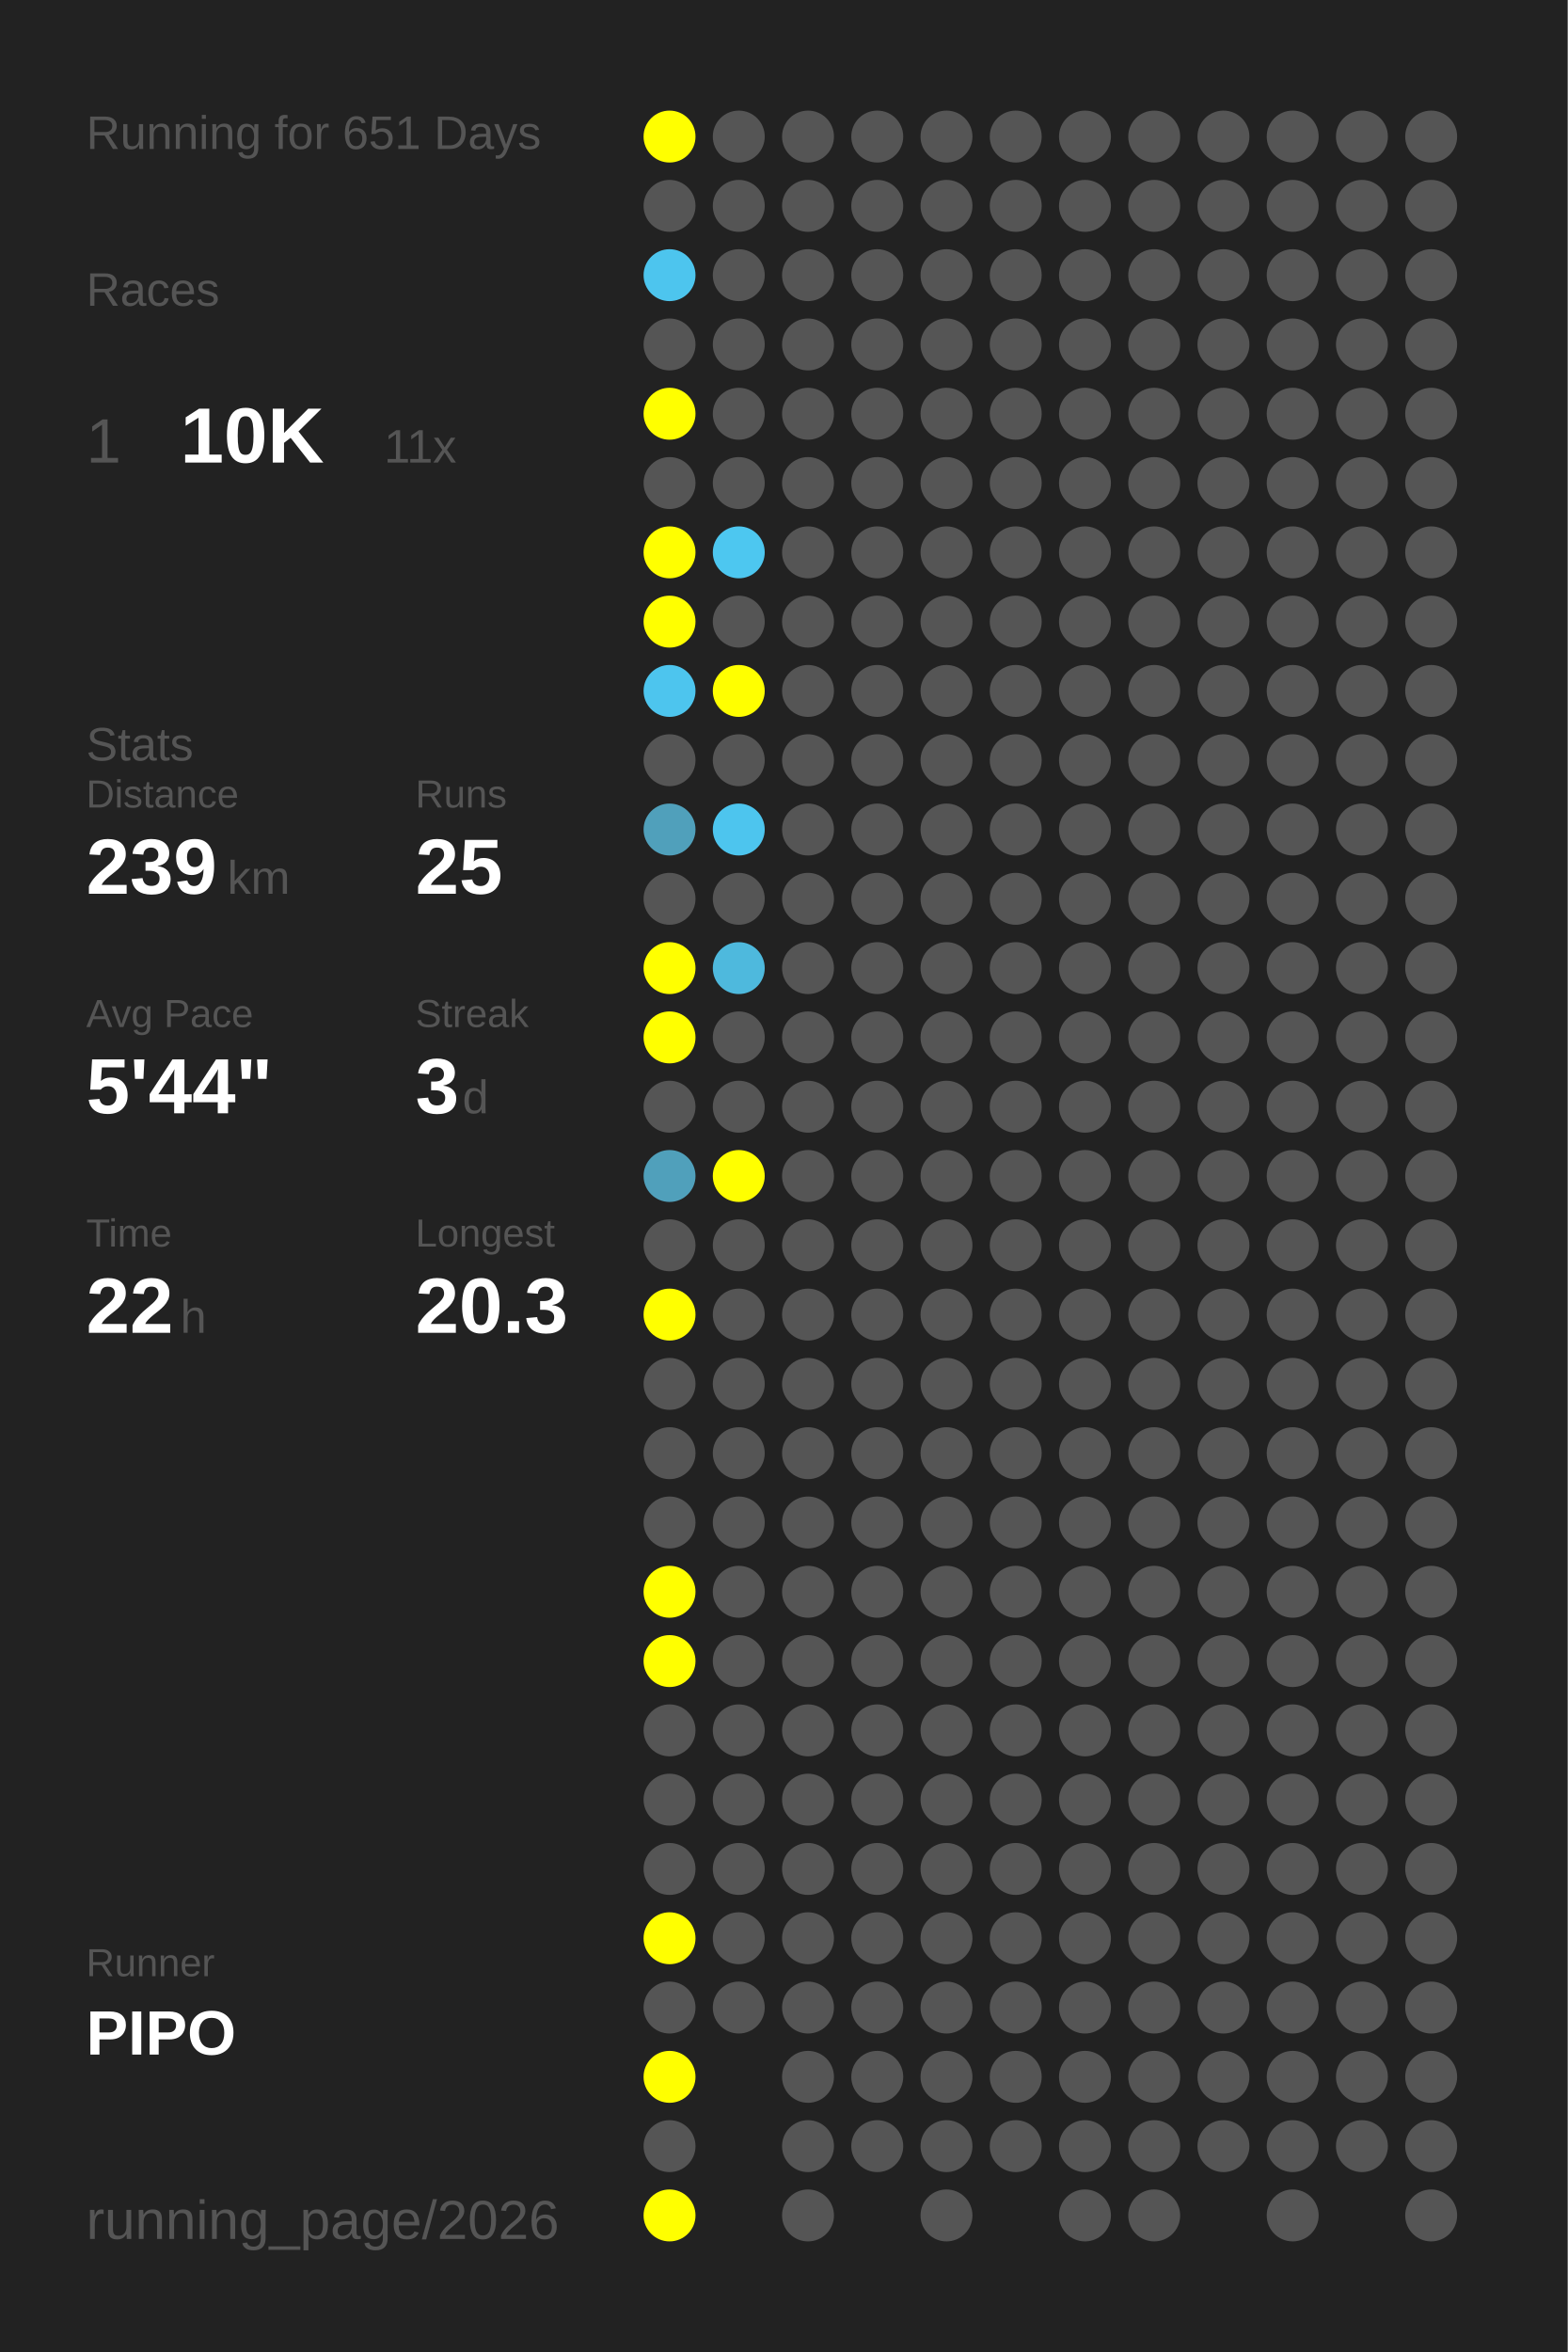
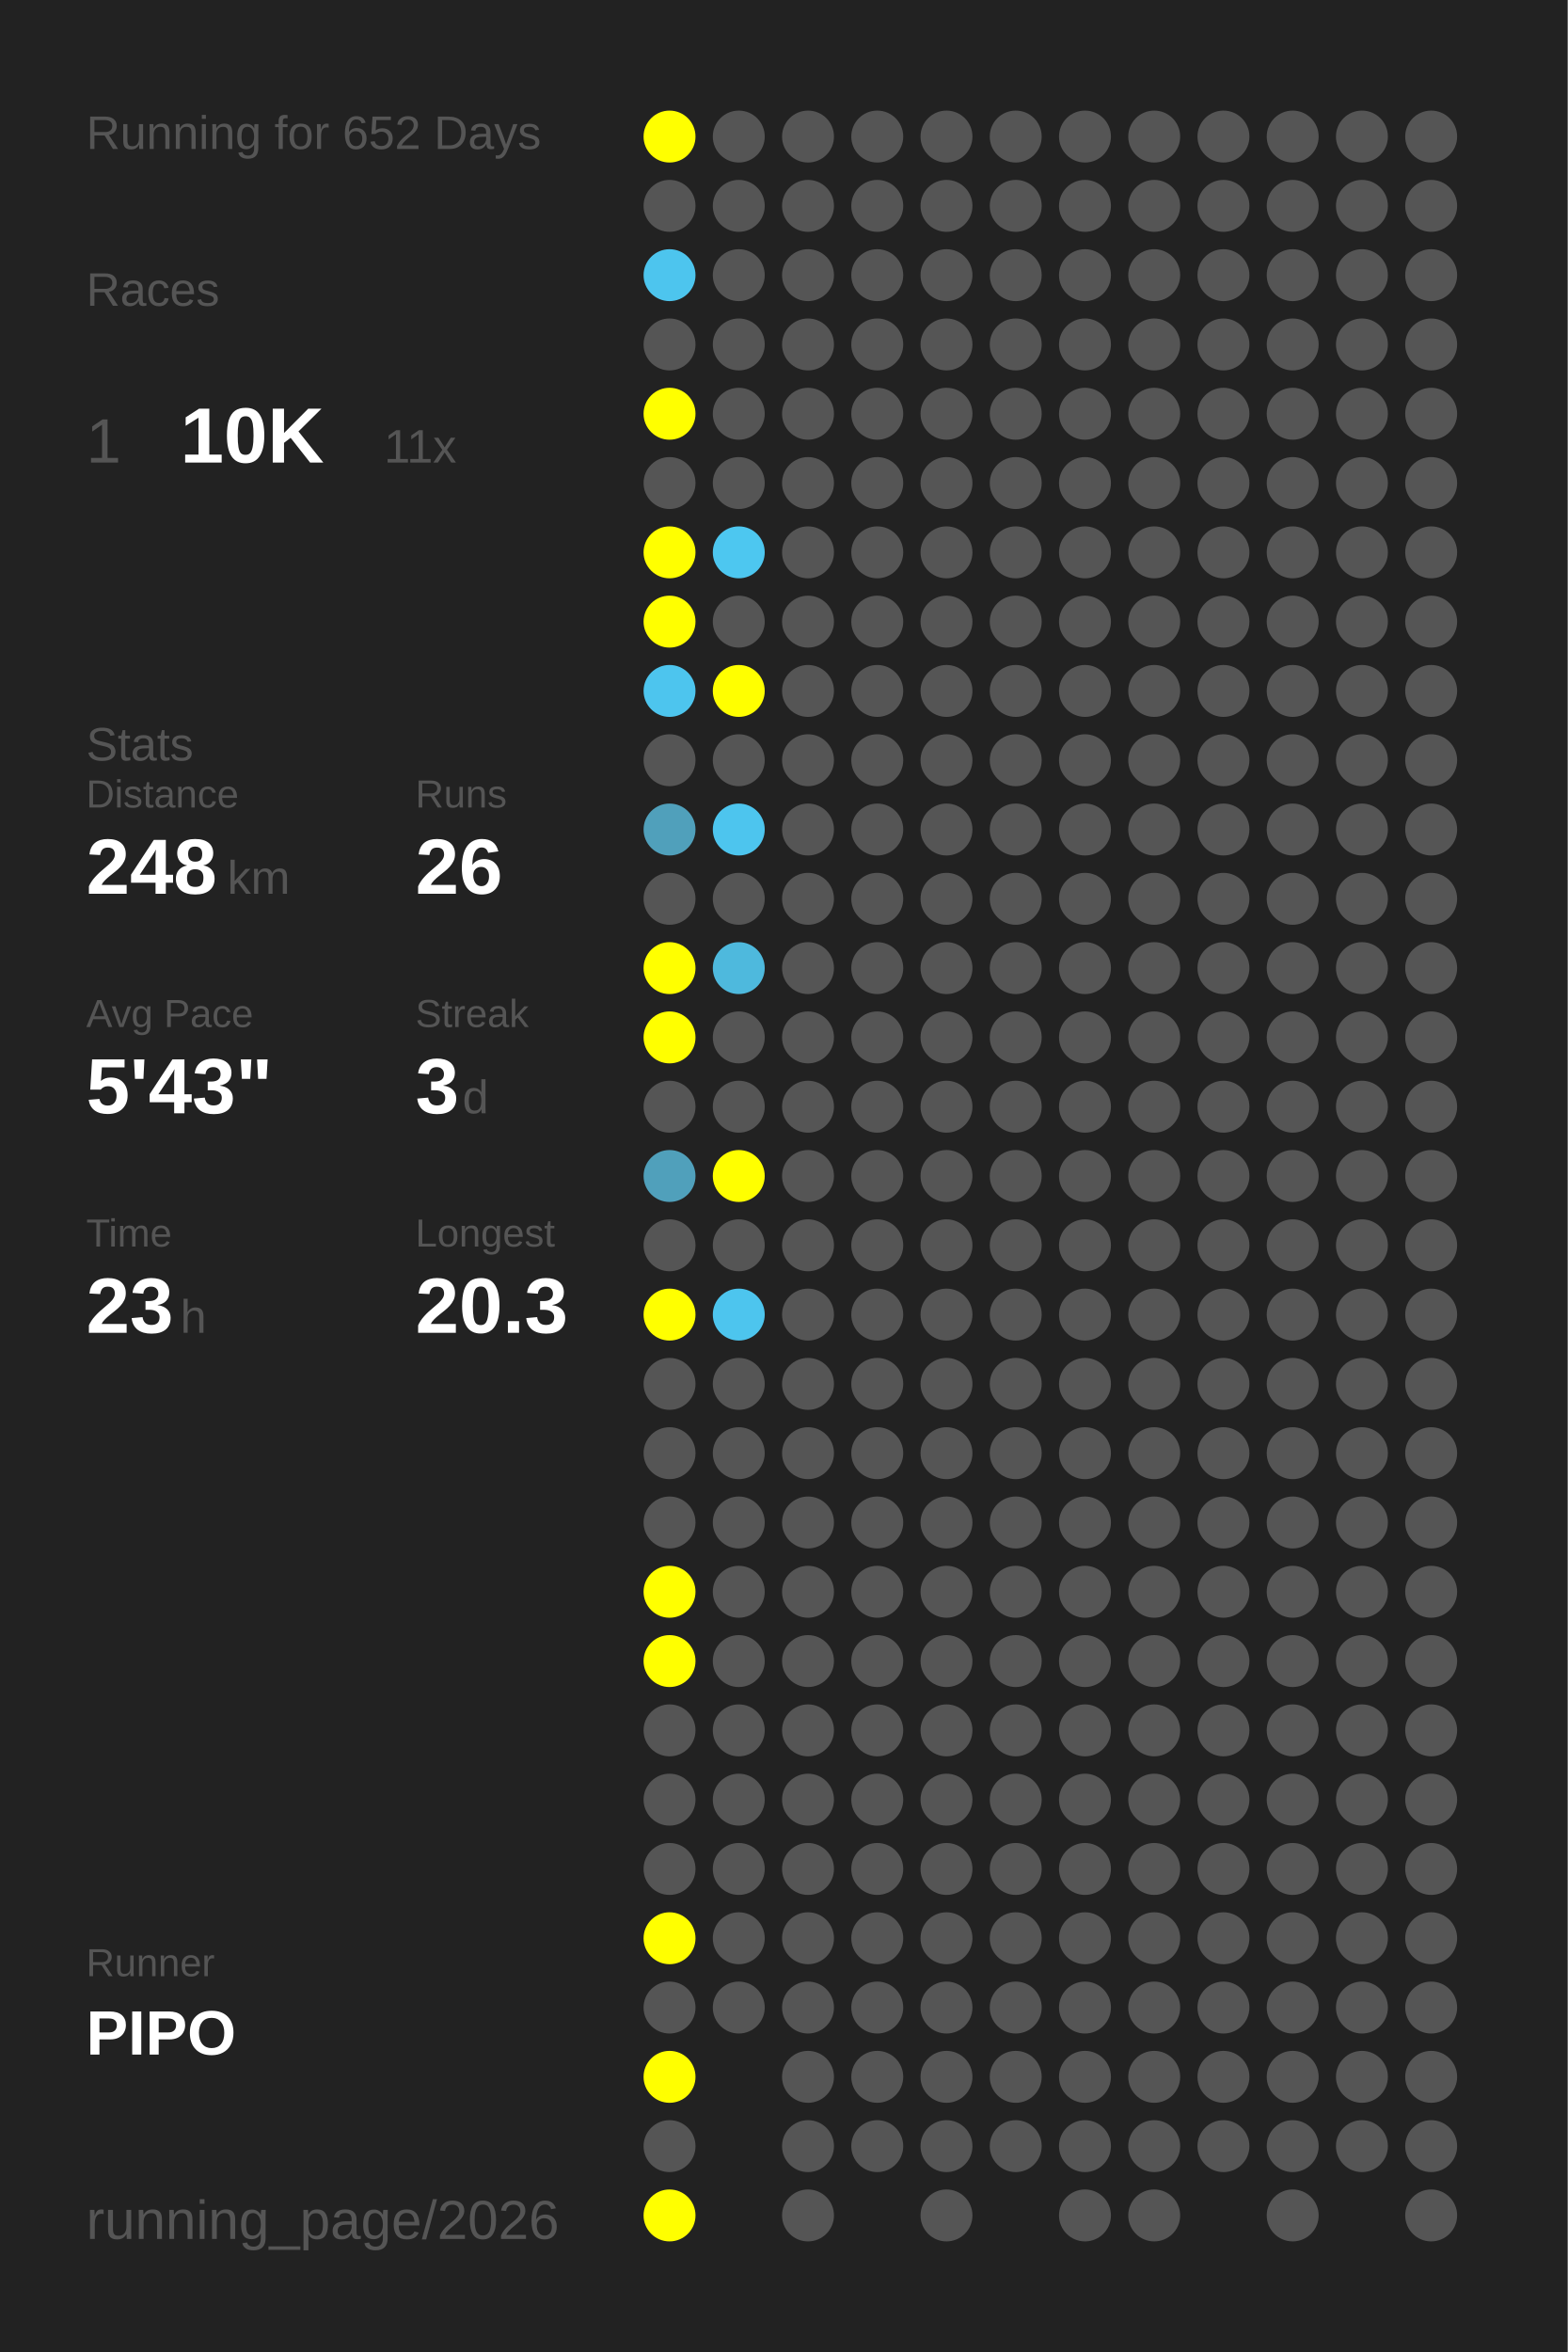
<svg xmlns="http://www.w3.org/2000/svg" baseProfile="full" height="300mm" version="1.1" viewBox="0,0,200,300" width="200mm">
  <defs />
  <rect fill="#222222" height="300" width="200" x="0" y="0" />
-   <text fill="#555555" style="font-size:6px; font-family:Arial;" x="11" y="19">Running for 651 Days</text>
+   <text fill="#555555" style="font-size:6px; font-family:Arial;" x="11" y="19">Running for 652 Days</text>
  <text fill="#555555" style="font-size:6px; font-family:Arial;" x="11" y="39">Races</text>
  <text fill="#555555" style="font-size:8px; font-family:Arial;" x="11" y="59">1</text>
  <text fill="#FFFFFF" style="font-size:10px; font-family:Arial; font-weight:bold;" x="23" y="59">10K</text>
  <text fill="#555555" style="font-size:6px; font-family:Arial;" x="49" y="59">11x</text>
  <text fill="#555555" style="font-size:6px; font-family:Arial;" x="11" y="97">Stats</text>
  <text fill="#555555" style="font-size:5px; font-family:Arial;" x="11" y="103">Distance</text>
-   <text fill="#FFFFFF" style="font-size:10px; font-family:Arial; font-weight:bold;" x="11" y="114">239</text>
+   <text fill="#FFFFFF" style="font-size:10px; font-family:Arial; font-weight:bold;" x="11" y="114">248</text>
  <text fill="#555555" style="font-size:6px; font-family:Arial;" x="29" y="114">km</text>
  <text fill="#555555" style="font-size:5px; font-family:Arial;" x="53" y="103">Runs</text>
-   <text fill="#FFFFFF" style="font-size:10px; font-family:Arial; font-weight:bold;" x="53" y="114">25</text>
+   <text fill="#FFFFFF" style="font-size:10px; font-family:Arial; font-weight:bold;" x="53" y="114">26</text>
  <text fill="#555555" style="font-size:5px; font-family:Arial;" x="11" y="131">Avg Pace</text>
-   <text fill="#FFFFFF" style="font-size:10px; font-family:Arial; font-weight:bold;" x="11" y="142">5'44"</text>
+   <text fill="#FFFFFF" style="font-size:10px; font-family:Arial; font-weight:bold;" x="11" y="142">5'43"</text>
  <text fill="#555555" style="font-size:5px; font-family:Arial;" x="53" y="131">Streak</text>
  <text fill="#FFFFFF" style="font-size:10px; font-family:Arial; font-weight:bold;" x="53" y="142">3</text>
  <text fill="#555555" style="font-size:6px; font-family:Arial;" x="59" y="142">d</text>
  <text fill="#555555" style="font-size:5px; font-family:Arial;" x="11" y="159">Time</text>
-   <text fill="#FFFFFF" style="font-size:10px; font-family:Arial; font-weight:bold;" x="11" y="170">22</text>
+   <text fill="#FFFFFF" style="font-size:10px; font-family:Arial; font-weight:bold;" x="11" y="170">23</text>
  <text fill="#555555" style="font-size:6px; font-family:Arial;" x="23" y="170">h</text>
  <text fill="#555555" style="font-size:5px; font-family:Arial;" x="53" y="159">Longest</text>
  <text fill="#FFFFFF" style="font-size:10px; font-family:Arial; font-weight:bold;" x="53" y="170">20.3</text>
  <text fill="#555555" style="font-size:5px; font-family:Arial;" x="11" y="252.065">Runner</text>
  <text fill="#FFFFFF" style="font-size:8px; font-family:Arial; font-weight:bold;" x="11" y="262.065">PIPO</text>
  <text fill="#555555" style="font-size:7px; font-family:Arial;" x="11" y="285.581">running_page/2026</text>
  <circle cx="85.417" cy="17.419" fill="#FFFF00" r="3.312" />
  <circle cx="85.417" cy="26.258" fill="#555555" r="3.312" />
  <circle cx="85.417" cy="35.097" fill="#4dc5ee" r="3.312" />
  <circle cx="85.417" cy="43.935" fill="#555555" r="3.312" />
  <circle cx="85.417" cy="52.774" fill="#FFFF00" r="3.312" />
  <circle cx="85.417" cy="61.613" fill="#555555" r="3.312" />
  <circle cx="85.417" cy="70.452" fill="#FFFF00" r="3.312" />
  <circle cx="85.417" cy="79.29" fill="#FFFF00" r="3.312" />
  <circle cx="85.417" cy="88.129" fill="#4dc5ee" r="3.312" />
  <circle cx="85.417" cy="96.968" fill="#555555" r="3.312" />
  <circle cx="85.417" cy="105.806" fill="#50a0bb" r="3.312" />
  <circle cx="85.417" cy="114.645" fill="#555555" r="3.312" />
  <circle cx="85.417" cy="123.484" fill="#FFFF00" r="3.312" />
  <circle cx="85.417" cy="132.323" fill="#FFFF00" r="3.312" />
  <circle cx="85.417" cy="141.161" fill="#555555" r="3.312" />
  <circle cx="85.417" cy="150" fill="#50a0bb" r="3.312" />
  <circle cx="85.417" cy="158.839" fill="#555555" r="3.312" />
  <circle cx="85.417" cy="167.677" fill="#FFFF00" r="3.312" />
  <circle cx="85.417" cy="176.516" fill="#555555" r="3.312" />
  <circle cx="85.417" cy="185.355" fill="#555555" r="3.312" />
  <circle cx="85.417" cy="194.194" fill="#555555" r="3.312" />
  <circle cx="85.417" cy="203.032" fill="#FFFF00" r="3.312" />
  <circle cx="85.417" cy="211.871" fill="#FFFF00" r="3.312" />
  <circle cx="85.417" cy="220.71" fill="#555555" r="3.312" />
  <circle cx="85.417" cy="229.548" fill="#555555" r="3.312" />
  <circle cx="85.417" cy="238.387" fill="#555555" r="3.312" />
  <circle cx="85.417" cy="247.226" fill="#FFFF00" r="3.312" />
  <circle cx="85.417" cy="256.065" fill="#555555" r="3.312" />
  <circle cx="85.417" cy="264.903" fill="#FFFF00" r="3.312" />
  <circle cx="85.417" cy="273.742" fill="#555555" r="3.312" />
  <circle cx="85.417" cy="282.581" fill="#FFFF00" r="3.312" />
  <circle cx="94.25" cy="17.419" fill="#555555" r="3.312" />
  <circle cx="94.25" cy="26.258" fill="#555555" r="3.312" />
  <circle cx="94.25" cy="35.097" fill="#555555" r="3.312" />
  <circle cx="94.25" cy="43.935" fill="#555555" r="3.312" />
  <circle cx="94.25" cy="52.774" fill="#555555" r="3.312" />
  <circle cx="94.25" cy="61.613" fill="#555555" r="3.312" />
  <circle cx="94.25" cy="70.452" fill="#4dc7f0" r="3.312" />
  <circle cx="94.25" cy="79.29" fill="#555555" r="3.312" />
  <circle cx="94.25" cy="88.129" fill="#FFFF00" r="3.312" />
  <circle cx="94.25" cy="96.968" fill="#555555" r="3.312" />
  <circle cx="94.25" cy="105.806" fill="#4dc5ee" r="3.312" />
  <circle cx="94.25" cy="114.645" fill="#555555" r="3.312" />
  <circle cx="94.25" cy="123.484" fill="#4eb9dd" r="3.312" />
  <circle cx="94.25" cy="132.323" fill="#555555" r="3.312" />
  <circle cx="94.25" cy="141.161" fill="#555555" r="3.312" />
  <circle cx="94.25" cy="150" fill="#FFFF00" r="3.312" />
  <circle cx="94.25" cy="158.839" fill="#555555" r="3.312" />
-   <circle cx="94.25" cy="167.677" fill="#555555" r="3.312" />
+   <circle cx="94.25" cy="167.677" fill="#4dc5ee" r="3.312" />
  <circle cx="94.25" cy="176.516" fill="#555555" r="3.312" />
  <circle cx="94.25" cy="185.355" fill="#555555" r="3.312" />
  <circle cx="94.25" cy="194.194" fill="#555555" r="3.312" />
  <circle cx="94.25" cy="203.032" fill="#555555" r="3.312" />
  <circle cx="94.25" cy="211.871" fill="#555555" r="3.312" />
  <circle cx="94.25" cy="220.71" fill="#555555" r="3.312" />
  <circle cx="94.25" cy="229.548" fill="#555555" r="3.312" />
  <circle cx="94.25" cy="238.387" fill="#555555" r="3.312" />
  <circle cx="94.25" cy="247.226" fill="#555555" r="3.312" />
  <circle cx="94.25" cy="256.065" fill="#555555" r="3.312" />
  <circle cx="103.083" cy="17.419" fill="#555555" r="3.312" />
  <circle cx="103.083" cy="26.258" fill="#555555" r="3.312" />
  <circle cx="103.083" cy="35.097" fill="#555555" r="3.312" />
  <circle cx="103.083" cy="43.935" fill="#555555" r="3.312" />
  <circle cx="103.083" cy="52.774" fill="#555555" r="3.312" />
  <circle cx="103.083" cy="61.613" fill="#555555" r="3.312" />
  <circle cx="103.083" cy="70.452" fill="#555555" r="3.312" />
  <circle cx="103.083" cy="79.29" fill="#555555" r="3.312" />
  <circle cx="103.083" cy="88.129" fill="#555555" r="3.312" />
  <circle cx="103.083" cy="96.968" fill="#555555" r="3.312" />
  <circle cx="103.083" cy="105.806" fill="#555555" r="3.312" />
  <circle cx="103.083" cy="114.645" fill="#555555" r="3.312" />
  <circle cx="103.083" cy="123.484" fill="#555555" r="3.312" />
  <circle cx="103.083" cy="132.323" fill="#555555" r="3.312" />
  <circle cx="103.083" cy="141.161" fill="#555555" r="3.312" />
  <circle cx="103.083" cy="150" fill="#555555" r="3.312" />
  <circle cx="103.083" cy="158.839" fill="#555555" r="3.312" />
  <circle cx="103.083" cy="167.677" fill="#555555" r="3.312" />
  <circle cx="103.083" cy="176.516" fill="#555555" r="3.312" />
  <circle cx="103.083" cy="185.355" fill="#555555" r="3.312" />
  <circle cx="103.083" cy="194.194" fill="#555555" r="3.312" />
  <circle cx="103.083" cy="203.032" fill="#555555" r="3.312" />
  <circle cx="103.083" cy="211.871" fill="#555555" r="3.312" />
  <circle cx="103.083" cy="220.71" fill="#555555" r="3.312" />
  <circle cx="103.083" cy="229.548" fill="#555555" r="3.312" />
  <circle cx="103.083" cy="238.387" fill="#555555" r="3.312" />
  <circle cx="103.083" cy="247.226" fill="#555555" r="3.312" />
  <circle cx="103.083" cy="256.065" fill="#555555" r="3.312" />
  <circle cx="103.083" cy="264.903" fill="#555555" r="3.312" />
  <circle cx="103.083" cy="273.742" fill="#555555" r="3.312" />
  <circle cx="103.083" cy="282.581" fill="#555555" r="3.312" />
  <circle cx="111.917" cy="17.419" fill="#555555" r="3.312" />
  <circle cx="111.917" cy="26.258" fill="#555555" r="3.312" />
  <circle cx="111.917" cy="35.097" fill="#555555" r="3.312" />
  <circle cx="111.917" cy="43.935" fill="#555555" r="3.312" />
  <circle cx="111.917" cy="52.774" fill="#555555" r="3.312" />
  <circle cx="111.917" cy="61.613" fill="#555555" r="3.312" />
  <circle cx="111.917" cy="70.452" fill="#555555" r="3.312" />
  <circle cx="111.917" cy="79.29" fill="#555555" r="3.312" />
  <circle cx="111.917" cy="88.129" fill="#555555" r="3.312" />
  <circle cx="111.917" cy="96.968" fill="#555555" r="3.312" />
  <circle cx="111.917" cy="105.806" fill="#555555" r="3.312" />
  <circle cx="111.917" cy="114.645" fill="#555555" r="3.312" />
  <circle cx="111.917" cy="123.484" fill="#555555" r="3.312" />
  <circle cx="111.917" cy="132.323" fill="#555555" r="3.312" />
  <circle cx="111.917" cy="141.161" fill="#555555" r="3.312" />
  <circle cx="111.917" cy="150" fill="#555555" r="3.312" />
  <circle cx="111.917" cy="158.839" fill="#555555" r="3.312" />
  <circle cx="111.917" cy="167.677" fill="#555555" r="3.312" />
  <circle cx="111.917" cy="176.516" fill="#555555" r="3.312" />
  <circle cx="111.917" cy="185.355" fill="#555555" r="3.312" />
  <circle cx="111.917" cy="194.194" fill="#555555" r="3.312" />
  <circle cx="111.917" cy="203.032" fill="#555555" r="3.312" />
  <circle cx="111.917" cy="211.871" fill="#555555" r="3.312" />
  <circle cx="111.917" cy="220.71" fill="#555555" r="3.312" />
  <circle cx="111.917" cy="229.548" fill="#555555" r="3.312" />
  <circle cx="111.917" cy="238.387" fill="#555555" r="3.312" />
  <circle cx="111.917" cy="247.226" fill="#555555" r="3.312" />
  <circle cx="111.917" cy="256.065" fill="#555555" r="3.312" />
  <circle cx="111.917" cy="264.903" fill="#555555" r="3.312" />
  <circle cx="111.917" cy="273.742" fill="#555555" r="3.312" />
  <circle cx="120.75" cy="17.419" fill="#555555" r="3.312" />
  <circle cx="120.75" cy="26.258" fill="#555555" r="3.312" />
  <circle cx="120.75" cy="35.097" fill="#555555" r="3.312" />
  <circle cx="120.75" cy="43.935" fill="#555555" r="3.312" />
  <circle cx="120.75" cy="52.774" fill="#555555" r="3.312" />
  <circle cx="120.75" cy="61.613" fill="#555555" r="3.312" />
  <circle cx="120.75" cy="70.452" fill="#555555" r="3.312" />
  <circle cx="120.75" cy="79.29" fill="#555555" r="3.312" />
  <circle cx="120.75" cy="88.129" fill="#555555" r="3.312" />
  <circle cx="120.75" cy="96.968" fill="#555555" r="3.312" />
  <circle cx="120.75" cy="105.806" fill="#555555" r="3.312" />
  <circle cx="120.75" cy="114.645" fill="#555555" r="3.312" />
  <circle cx="120.75" cy="123.484" fill="#555555" r="3.312" />
  <circle cx="120.75" cy="132.323" fill="#555555" r="3.312" />
  <circle cx="120.75" cy="141.161" fill="#555555" r="3.312" />
  <circle cx="120.75" cy="150" fill="#555555" r="3.312" />
  <circle cx="120.75" cy="158.839" fill="#555555" r="3.312" />
  <circle cx="120.75" cy="167.677" fill="#555555" r="3.312" />
  <circle cx="120.75" cy="176.516" fill="#555555" r="3.312" />
  <circle cx="120.75" cy="185.355" fill="#555555" r="3.312" />
  <circle cx="120.75" cy="194.194" fill="#555555" r="3.312" />
  <circle cx="120.75" cy="203.032" fill="#555555" r="3.312" />
  <circle cx="120.75" cy="211.871" fill="#555555" r="3.312" />
  <circle cx="120.75" cy="220.71" fill="#555555" r="3.312" />
  <circle cx="120.75" cy="229.548" fill="#555555" r="3.312" />
  <circle cx="120.75" cy="238.387" fill="#555555" r="3.312" />
  <circle cx="120.75" cy="247.226" fill="#555555" r="3.312" />
  <circle cx="120.75" cy="256.065" fill="#555555" r="3.312" />
  <circle cx="120.75" cy="264.903" fill="#555555" r="3.312" />
  <circle cx="120.75" cy="273.742" fill="#555555" r="3.312" />
  <circle cx="120.75" cy="282.581" fill="#555555" r="3.312" />
  <circle cx="129.583" cy="17.419" fill="#555555" r="3.312" />
  <circle cx="129.583" cy="26.258" fill="#555555" r="3.312" />
  <circle cx="129.583" cy="35.097" fill="#555555" r="3.312" />
  <circle cx="129.583" cy="43.935" fill="#555555" r="3.312" />
  <circle cx="129.583" cy="52.774" fill="#555555" r="3.312" />
  <circle cx="129.583" cy="61.613" fill="#555555" r="3.312" />
  <circle cx="129.583" cy="70.452" fill="#555555" r="3.312" />
  <circle cx="129.583" cy="79.29" fill="#555555" r="3.312" />
  <circle cx="129.583" cy="88.129" fill="#555555" r="3.312" />
  <circle cx="129.583" cy="96.968" fill="#555555" r="3.312" />
  <circle cx="129.583" cy="105.806" fill="#555555" r="3.312" />
  <circle cx="129.583" cy="114.645" fill="#555555" r="3.312" />
  <circle cx="129.583" cy="123.484" fill="#555555" r="3.312" />
  <circle cx="129.583" cy="132.323" fill="#555555" r="3.312" />
  <circle cx="129.583" cy="141.161" fill="#555555" r="3.312" />
  <circle cx="129.583" cy="150" fill="#555555" r="3.312" />
  <circle cx="129.583" cy="158.839" fill="#555555" r="3.312" />
  <circle cx="129.583" cy="167.677" fill="#555555" r="3.312" />
  <circle cx="129.583" cy="176.516" fill="#555555" r="3.312" />
  <circle cx="129.583" cy="185.355" fill="#555555" r="3.312" />
  <circle cx="129.583" cy="194.194" fill="#555555" r="3.312" />
  <circle cx="129.583" cy="203.032" fill="#555555" r="3.312" />
  <circle cx="129.583" cy="211.871" fill="#555555" r="3.312" />
  <circle cx="129.583" cy="220.71" fill="#555555" r="3.312" />
  <circle cx="129.583" cy="229.548" fill="#555555" r="3.312" />
  <circle cx="129.583" cy="238.387" fill="#555555" r="3.312" />
  <circle cx="129.583" cy="247.226" fill="#555555" r="3.312" />
  <circle cx="129.583" cy="256.065" fill="#555555" r="3.312" />
  <circle cx="129.583" cy="264.903" fill="#555555" r="3.312" />
  <circle cx="129.583" cy="273.742" fill="#555555" r="3.312" />
  <circle cx="138.417" cy="17.419" fill="#555555" r="3.312" />
  <circle cx="138.417" cy="26.258" fill="#555555" r="3.312" />
  <circle cx="138.417" cy="35.097" fill="#555555" r="3.312" />
  <circle cx="138.417" cy="43.935" fill="#555555" r="3.312" />
  <circle cx="138.417" cy="52.774" fill="#555555" r="3.312" />
  <circle cx="138.417" cy="61.613" fill="#555555" r="3.312" />
  <circle cx="138.417" cy="70.452" fill="#555555" r="3.312" />
  <circle cx="138.417" cy="79.29" fill="#555555" r="3.312" />
  <circle cx="138.417" cy="88.129" fill="#555555" r="3.312" />
  <circle cx="138.417" cy="96.968" fill="#555555" r="3.312" />
  <circle cx="138.417" cy="105.806" fill="#555555" r="3.312" />
  <circle cx="138.417" cy="114.645" fill="#555555" r="3.312" />
  <circle cx="138.417" cy="123.484" fill="#555555" r="3.312" />
  <circle cx="138.417" cy="132.323" fill="#555555" r="3.312" />
  <circle cx="138.417" cy="141.161" fill="#555555" r="3.312" />
  <circle cx="138.417" cy="150" fill="#555555" r="3.312" />
  <circle cx="138.417" cy="158.839" fill="#555555" r="3.312" />
  <circle cx="138.417" cy="167.677" fill="#555555" r="3.312" />
  <circle cx="138.417" cy="176.516" fill="#555555" r="3.312" />
  <circle cx="138.417" cy="185.355" fill="#555555" r="3.312" />
  <circle cx="138.417" cy="194.194" fill="#555555" r="3.312" />
  <circle cx="138.417" cy="203.032" fill="#555555" r="3.312" />
  <circle cx="138.417" cy="211.871" fill="#555555" r="3.312" />
  <circle cx="138.417" cy="220.71" fill="#555555" r="3.312" />
  <circle cx="138.417" cy="229.548" fill="#555555" r="3.312" />
  <circle cx="138.417" cy="238.387" fill="#555555" r="3.312" />
  <circle cx="138.417" cy="247.226" fill="#555555" r="3.312" />
  <circle cx="138.417" cy="256.065" fill="#555555" r="3.312" />
  <circle cx="138.417" cy="264.903" fill="#555555" r="3.312" />
  <circle cx="138.417" cy="273.742" fill="#555555" r="3.312" />
  <circle cx="138.417" cy="282.581" fill="#555555" r="3.312" />
  <circle cx="147.25" cy="17.419" fill="#555555" r="3.312" />
  <circle cx="147.25" cy="26.258" fill="#555555" r="3.312" />
  <circle cx="147.25" cy="35.097" fill="#555555" r="3.312" />
  <circle cx="147.25" cy="43.935" fill="#555555" r="3.312" />
  <circle cx="147.25" cy="52.774" fill="#555555" r="3.312" />
  <circle cx="147.25" cy="61.613" fill="#555555" r="3.312" />
  <circle cx="147.25" cy="70.452" fill="#555555" r="3.312" />
  <circle cx="147.25" cy="79.29" fill="#555555" r="3.312" />
  <circle cx="147.25" cy="88.129" fill="#555555" r="3.312" />
  <circle cx="147.25" cy="96.968" fill="#555555" r="3.312" />
  <circle cx="147.25" cy="105.806" fill="#555555" r="3.312" />
  <circle cx="147.25" cy="114.645" fill="#555555" r="3.312" />
  <circle cx="147.25" cy="123.484" fill="#555555" r="3.312" />
  <circle cx="147.25" cy="132.323" fill="#555555" r="3.312" />
  <circle cx="147.25" cy="141.161" fill="#555555" r="3.312" />
  <circle cx="147.25" cy="150" fill="#555555" r="3.312" />
  <circle cx="147.25" cy="158.839" fill="#555555" r="3.312" />
  <circle cx="147.25" cy="167.677" fill="#555555" r="3.312" />
  <circle cx="147.25" cy="176.516" fill="#555555" r="3.312" />
  <circle cx="147.25" cy="185.355" fill="#555555" r="3.312" />
  <circle cx="147.25" cy="194.194" fill="#555555" r="3.312" />
  <circle cx="147.25" cy="203.032" fill="#555555" r="3.312" />
  <circle cx="147.25" cy="211.871" fill="#555555" r="3.312" />
  <circle cx="147.25" cy="220.71" fill="#555555" r="3.312" />
  <circle cx="147.25" cy="229.548" fill="#555555" r="3.312" />
  <circle cx="147.25" cy="238.387" fill="#555555" r="3.312" />
  <circle cx="147.25" cy="247.226" fill="#555555" r="3.312" />
  <circle cx="147.25" cy="256.065" fill="#555555" r="3.312" />
  <circle cx="147.25" cy="264.903" fill="#555555" r="3.312" />
  <circle cx="147.25" cy="273.742" fill="#555555" r="3.312" />
  <circle cx="147.25" cy="282.581" fill="#555555" r="3.312" />
  <circle cx="156.083" cy="17.419" fill="#555555" r="3.312" />
  <circle cx="156.083" cy="26.258" fill="#555555" r="3.312" />
  <circle cx="156.083" cy="35.097" fill="#555555" r="3.312" />
  <circle cx="156.083" cy="43.935" fill="#555555" r="3.312" />
  <circle cx="156.083" cy="52.774" fill="#555555" r="3.312" />
  <circle cx="156.083" cy="61.613" fill="#555555" r="3.312" />
  <circle cx="156.083" cy="70.452" fill="#555555" r="3.312" />
  <circle cx="156.083" cy="79.29" fill="#555555" r="3.312" />
  <circle cx="156.083" cy="88.129" fill="#555555" r="3.312" />
  <circle cx="156.083" cy="96.968" fill="#555555" r="3.312" />
  <circle cx="156.083" cy="105.806" fill="#555555" r="3.312" />
  <circle cx="156.083" cy="114.645" fill="#555555" r="3.312" />
  <circle cx="156.083" cy="123.484" fill="#555555" r="3.312" />
  <circle cx="156.083" cy="132.323" fill="#555555" r="3.312" />
  <circle cx="156.083" cy="141.161" fill="#555555" r="3.312" />
  <circle cx="156.083" cy="150" fill="#555555" r="3.312" />
  <circle cx="156.083" cy="158.839" fill="#555555" r="3.312" />
  <circle cx="156.083" cy="167.677" fill="#555555" r="3.312" />
  <circle cx="156.083" cy="176.516" fill="#555555" r="3.312" />
  <circle cx="156.083" cy="185.355" fill="#555555" r="3.312" />
  <circle cx="156.083" cy="194.194" fill="#555555" r="3.312" />
  <circle cx="156.083" cy="203.032" fill="#555555" r="3.312" />
  <circle cx="156.083" cy="211.871" fill="#555555" r="3.312" />
  <circle cx="156.083" cy="220.71" fill="#555555" r="3.312" />
  <circle cx="156.083" cy="229.548" fill="#555555" r="3.312" />
  <circle cx="156.083" cy="238.387" fill="#555555" r="3.312" />
  <circle cx="156.083" cy="247.226" fill="#555555" r="3.312" />
  <circle cx="156.083" cy="256.065" fill="#555555" r="3.312" />
  <circle cx="156.083" cy="264.903" fill="#555555" r="3.312" />
  <circle cx="156.083" cy="273.742" fill="#555555" r="3.312" />
  <circle cx="164.917" cy="17.419" fill="#555555" r="3.312" />
  <circle cx="164.917" cy="26.258" fill="#555555" r="3.312" />
  <circle cx="164.917" cy="35.097" fill="#555555" r="3.312" />
  <circle cx="164.917" cy="43.935" fill="#555555" r="3.312" />
  <circle cx="164.917" cy="52.774" fill="#555555" r="3.312" />
  <circle cx="164.917" cy="61.613" fill="#555555" r="3.312" />
  <circle cx="164.917" cy="70.452" fill="#555555" r="3.312" />
  <circle cx="164.917" cy="79.29" fill="#555555" r="3.312" />
  <circle cx="164.917" cy="88.129" fill="#555555" r="3.312" />
  <circle cx="164.917" cy="96.968" fill="#555555" r="3.312" />
  <circle cx="164.917" cy="105.806" fill="#555555" r="3.312" />
  <circle cx="164.917" cy="114.645" fill="#555555" r="3.312" />
  <circle cx="164.917" cy="123.484" fill="#555555" r="3.312" />
  <circle cx="164.917" cy="132.323" fill="#555555" r="3.312" />
  <circle cx="164.917" cy="141.161" fill="#555555" r="3.312" />
  <circle cx="164.917" cy="150" fill="#555555" r="3.312" />
  <circle cx="164.917" cy="158.839" fill="#555555" r="3.312" />
  <circle cx="164.917" cy="167.677" fill="#555555" r="3.312" />
  <circle cx="164.917" cy="176.516" fill="#555555" r="3.312" />
  <circle cx="164.917" cy="185.355" fill="#555555" r="3.312" />
  <circle cx="164.917" cy="194.194" fill="#555555" r="3.312" />
  <circle cx="164.917" cy="203.032" fill="#555555" r="3.312" />
  <circle cx="164.917" cy="211.871" fill="#555555" r="3.312" />
  <circle cx="164.917" cy="220.71" fill="#555555" r="3.312" />
  <circle cx="164.917" cy="229.548" fill="#555555" r="3.312" />
  <circle cx="164.917" cy="238.387" fill="#555555" r="3.312" />
  <circle cx="164.917" cy="247.226" fill="#555555" r="3.312" />
  <circle cx="164.917" cy="256.065" fill="#555555" r="3.312" />
  <circle cx="164.917" cy="264.903" fill="#555555" r="3.312" />
  <circle cx="164.917" cy="273.742" fill="#555555" r="3.312" />
  <circle cx="164.917" cy="282.581" fill="#555555" r="3.312" />
  <circle cx="173.75" cy="17.419" fill="#555555" r="3.312" />
  <circle cx="173.75" cy="26.258" fill="#555555" r="3.312" />
  <circle cx="173.75" cy="35.097" fill="#555555" r="3.312" />
  <circle cx="173.75" cy="43.935" fill="#555555" r="3.312" />
  <circle cx="173.75" cy="52.774" fill="#555555" r="3.312" />
  <circle cx="173.75" cy="61.613" fill="#555555" r="3.312" />
  <circle cx="173.75" cy="70.452" fill="#555555" r="3.312" />
  <circle cx="173.75" cy="79.29" fill="#555555" r="3.312" />
  <circle cx="173.75" cy="88.129" fill="#555555" r="3.312" />
  <circle cx="173.75" cy="96.968" fill="#555555" r="3.312" />
  <circle cx="173.75" cy="105.806" fill="#555555" r="3.312" />
  <circle cx="173.75" cy="114.645" fill="#555555" r="3.312" />
  <circle cx="173.75" cy="123.484" fill="#555555" r="3.312" />
  <circle cx="173.75" cy="132.323" fill="#555555" r="3.312" />
  <circle cx="173.75" cy="141.161" fill="#555555" r="3.312" />
  <circle cx="173.75" cy="150" fill="#555555" r="3.312" />
  <circle cx="173.75" cy="158.839" fill="#555555" r="3.312" />
  <circle cx="173.75" cy="167.677" fill="#555555" r="3.312" />
  <circle cx="173.75" cy="176.516" fill="#555555" r="3.312" />
  <circle cx="173.75" cy="185.355" fill="#555555" r="3.312" />
  <circle cx="173.75" cy="194.194" fill="#555555" r="3.312" />
  <circle cx="173.75" cy="203.032" fill="#555555" r="3.312" />
  <circle cx="173.75" cy="211.871" fill="#555555" r="3.312" />
  <circle cx="173.75" cy="220.71" fill="#555555" r="3.312" />
  <circle cx="173.75" cy="229.548" fill="#555555" r="3.312" />
  <circle cx="173.75" cy="238.387" fill="#555555" r="3.312" />
  <circle cx="173.75" cy="247.226" fill="#555555" r="3.312" />
  <circle cx="173.75" cy="256.065" fill="#555555" r="3.312" />
  <circle cx="173.75" cy="264.903" fill="#555555" r="3.312" />
  <circle cx="173.75" cy="273.742" fill="#555555" r="3.312" />
  <circle cx="182.583" cy="17.419" fill="#555555" r="3.312" />
  <circle cx="182.583" cy="26.258" fill="#555555" r="3.312" />
  <circle cx="182.583" cy="35.097" fill="#555555" r="3.312" />
  <circle cx="182.583" cy="43.935" fill="#555555" r="3.312" />
  <circle cx="182.583" cy="52.774" fill="#555555" r="3.312" />
  <circle cx="182.583" cy="61.613" fill="#555555" r="3.312" />
  <circle cx="182.583" cy="70.452" fill="#555555" r="3.312" />
  <circle cx="182.583" cy="79.29" fill="#555555" r="3.312" />
  <circle cx="182.583" cy="88.129" fill="#555555" r="3.312" />
  <circle cx="182.583" cy="96.968" fill="#555555" r="3.312" />
  <circle cx="182.583" cy="105.806" fill="#555555" r="3.312" />
  <circle cx="182.583" cy="114.645" fill="#555555" r="3.312" />
  <circle cx="182.583" cy="123.484" fill="#555555" r="3.312" />
  <circle cx="182.583" cy="132.323" fill="#555555" r="3.312" />
  <circle cx="182.583" cy="141.161" fill="#555555" r="3.312" />
  <circle cx="182.583" cy="150" fill="#555555" r="3.312" />
  <circle cx="182.583" cy="158.839" fill="#555555" r="3.312" />
  <circle cx="182.583" cy="167.677" fill="#555555" r="3.312" />
  <circle cx="182.583" cy="176.516" fill="#555555" r="3.312" />
  <circle cx="182.583" cy="185.355" fill="#555555" r="3.312" />
  <circle cx="182.583" cy="194.194" fill="#555555" r="3.312" />
  <circle cx="182.583" cy="203.032" fill="#555555" r="3.312" />
  <circle cx="182.583" cy="211.871" fill="#555555" r="3.312" />
  <circle cx="182.583" cy="220.71" fill="#555555" r="3.312" />
  <circle cx="182.583" cy="229.548" fill="#555555" r="3.312" />
  <circle cx="182.583" cy="238.387" fill="#555555" r="3.312" />
  <circle cx="182.583" cy="247.226" fill="#555555" r="3.312" />
  <circle cx="182.583" cy="256.065" fill="#555555" r="3.312" />
  <circle cx="182.583" cy="264.903" fill="#555555" r="3.312" />
  <circle cx="182.583" cy="273.742" fill="#555555" r="3.312" />
  <circle cx="182.583" cy="282.581" fill="#555555" r="3.312" />
</svg>
